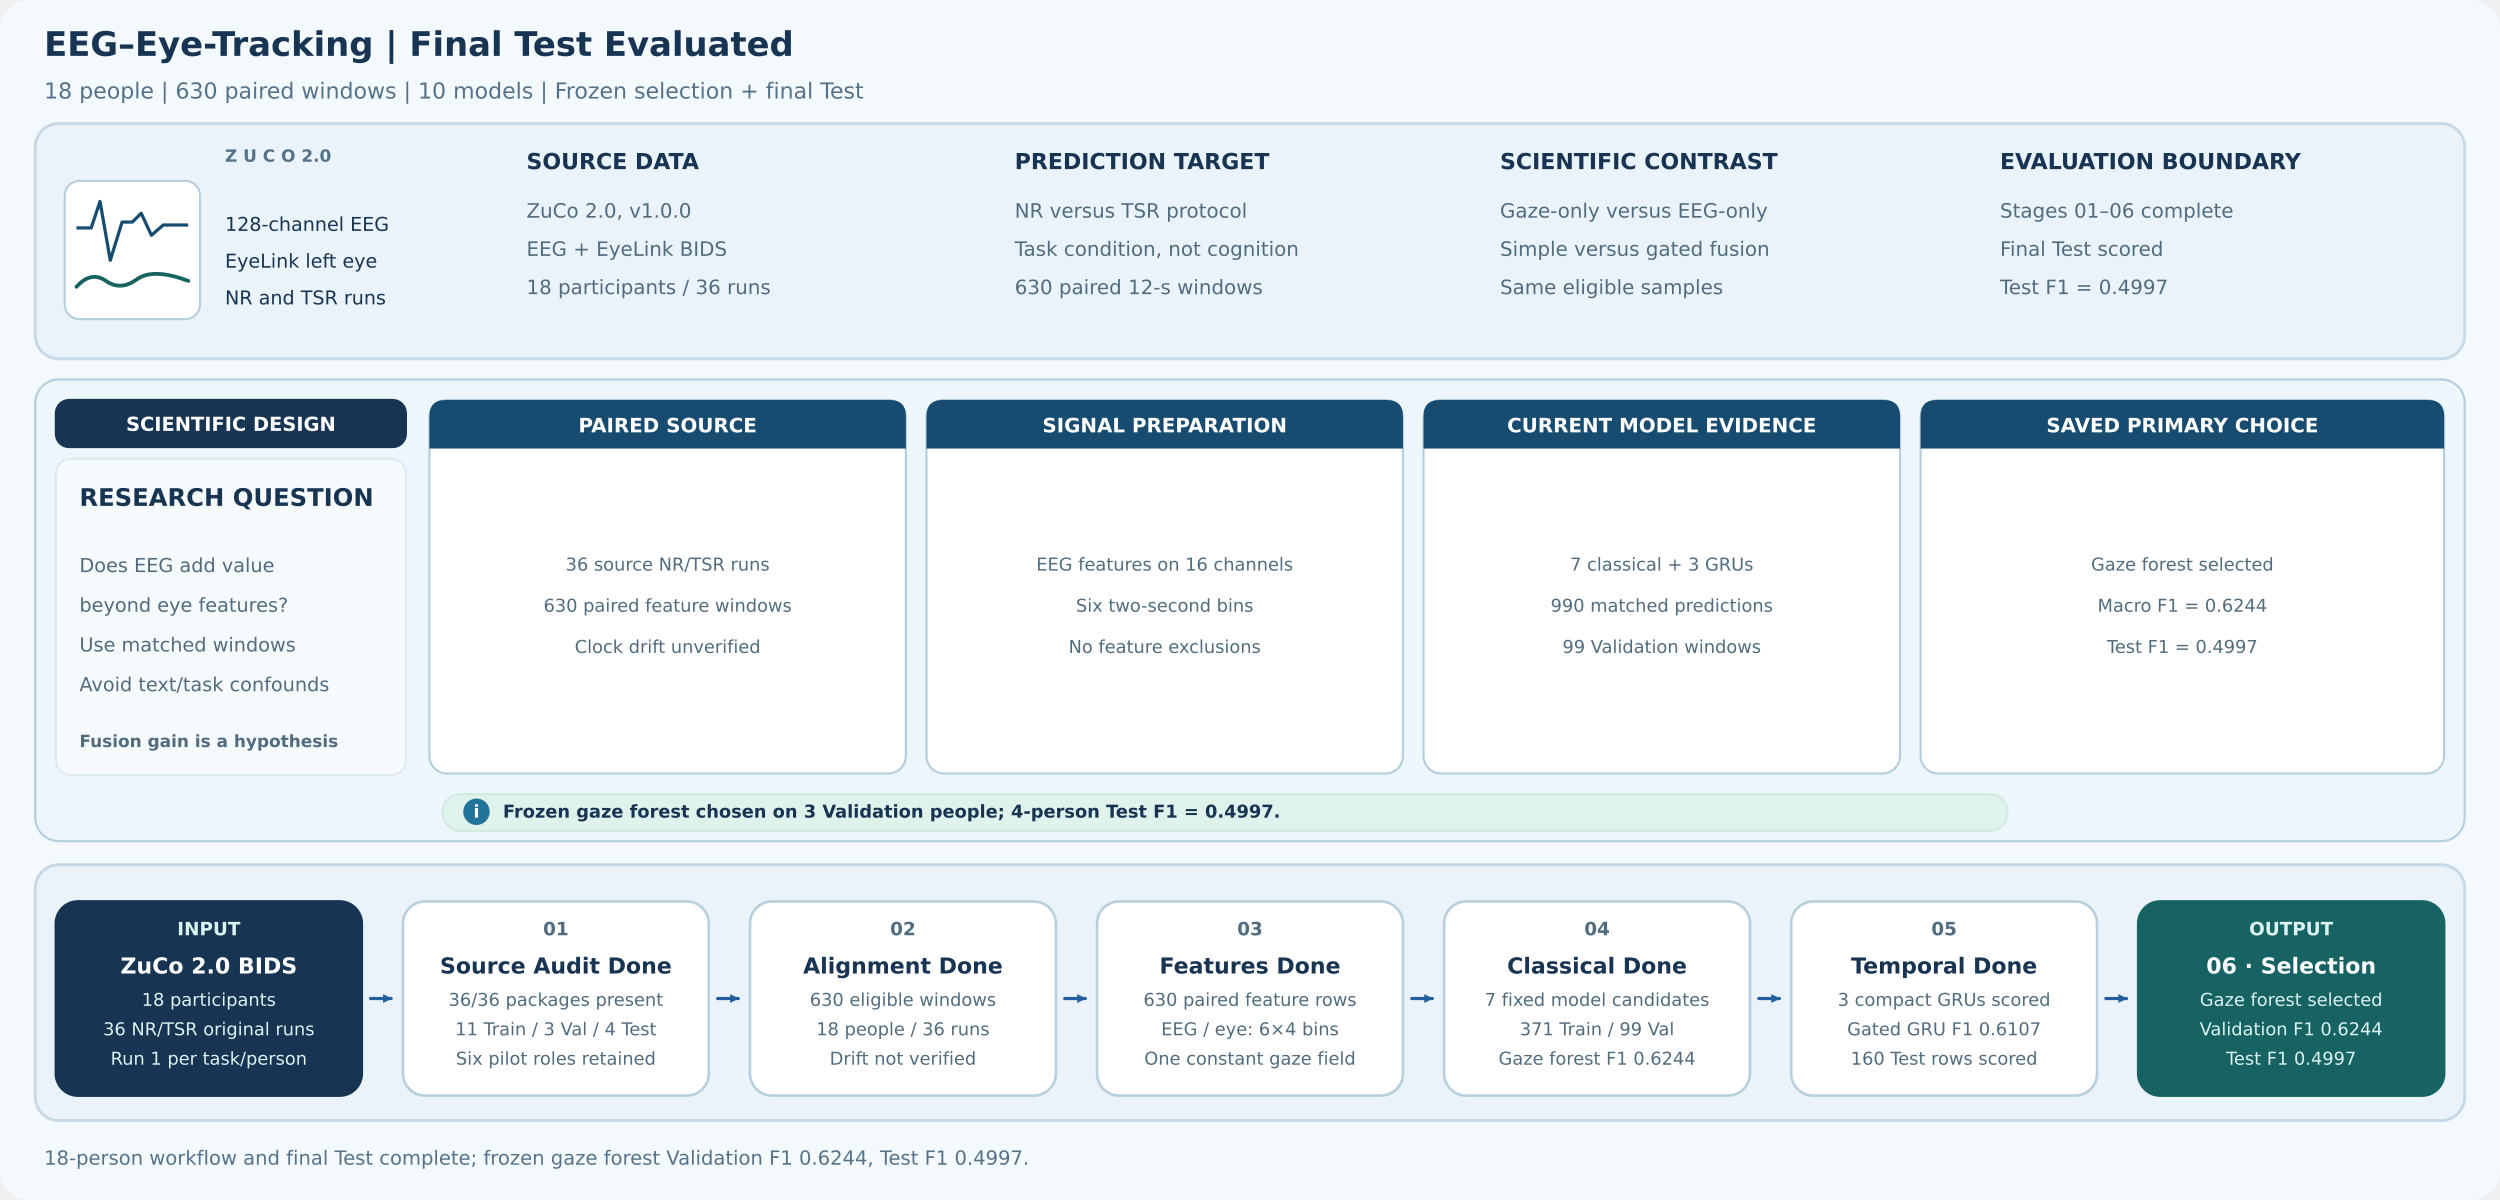
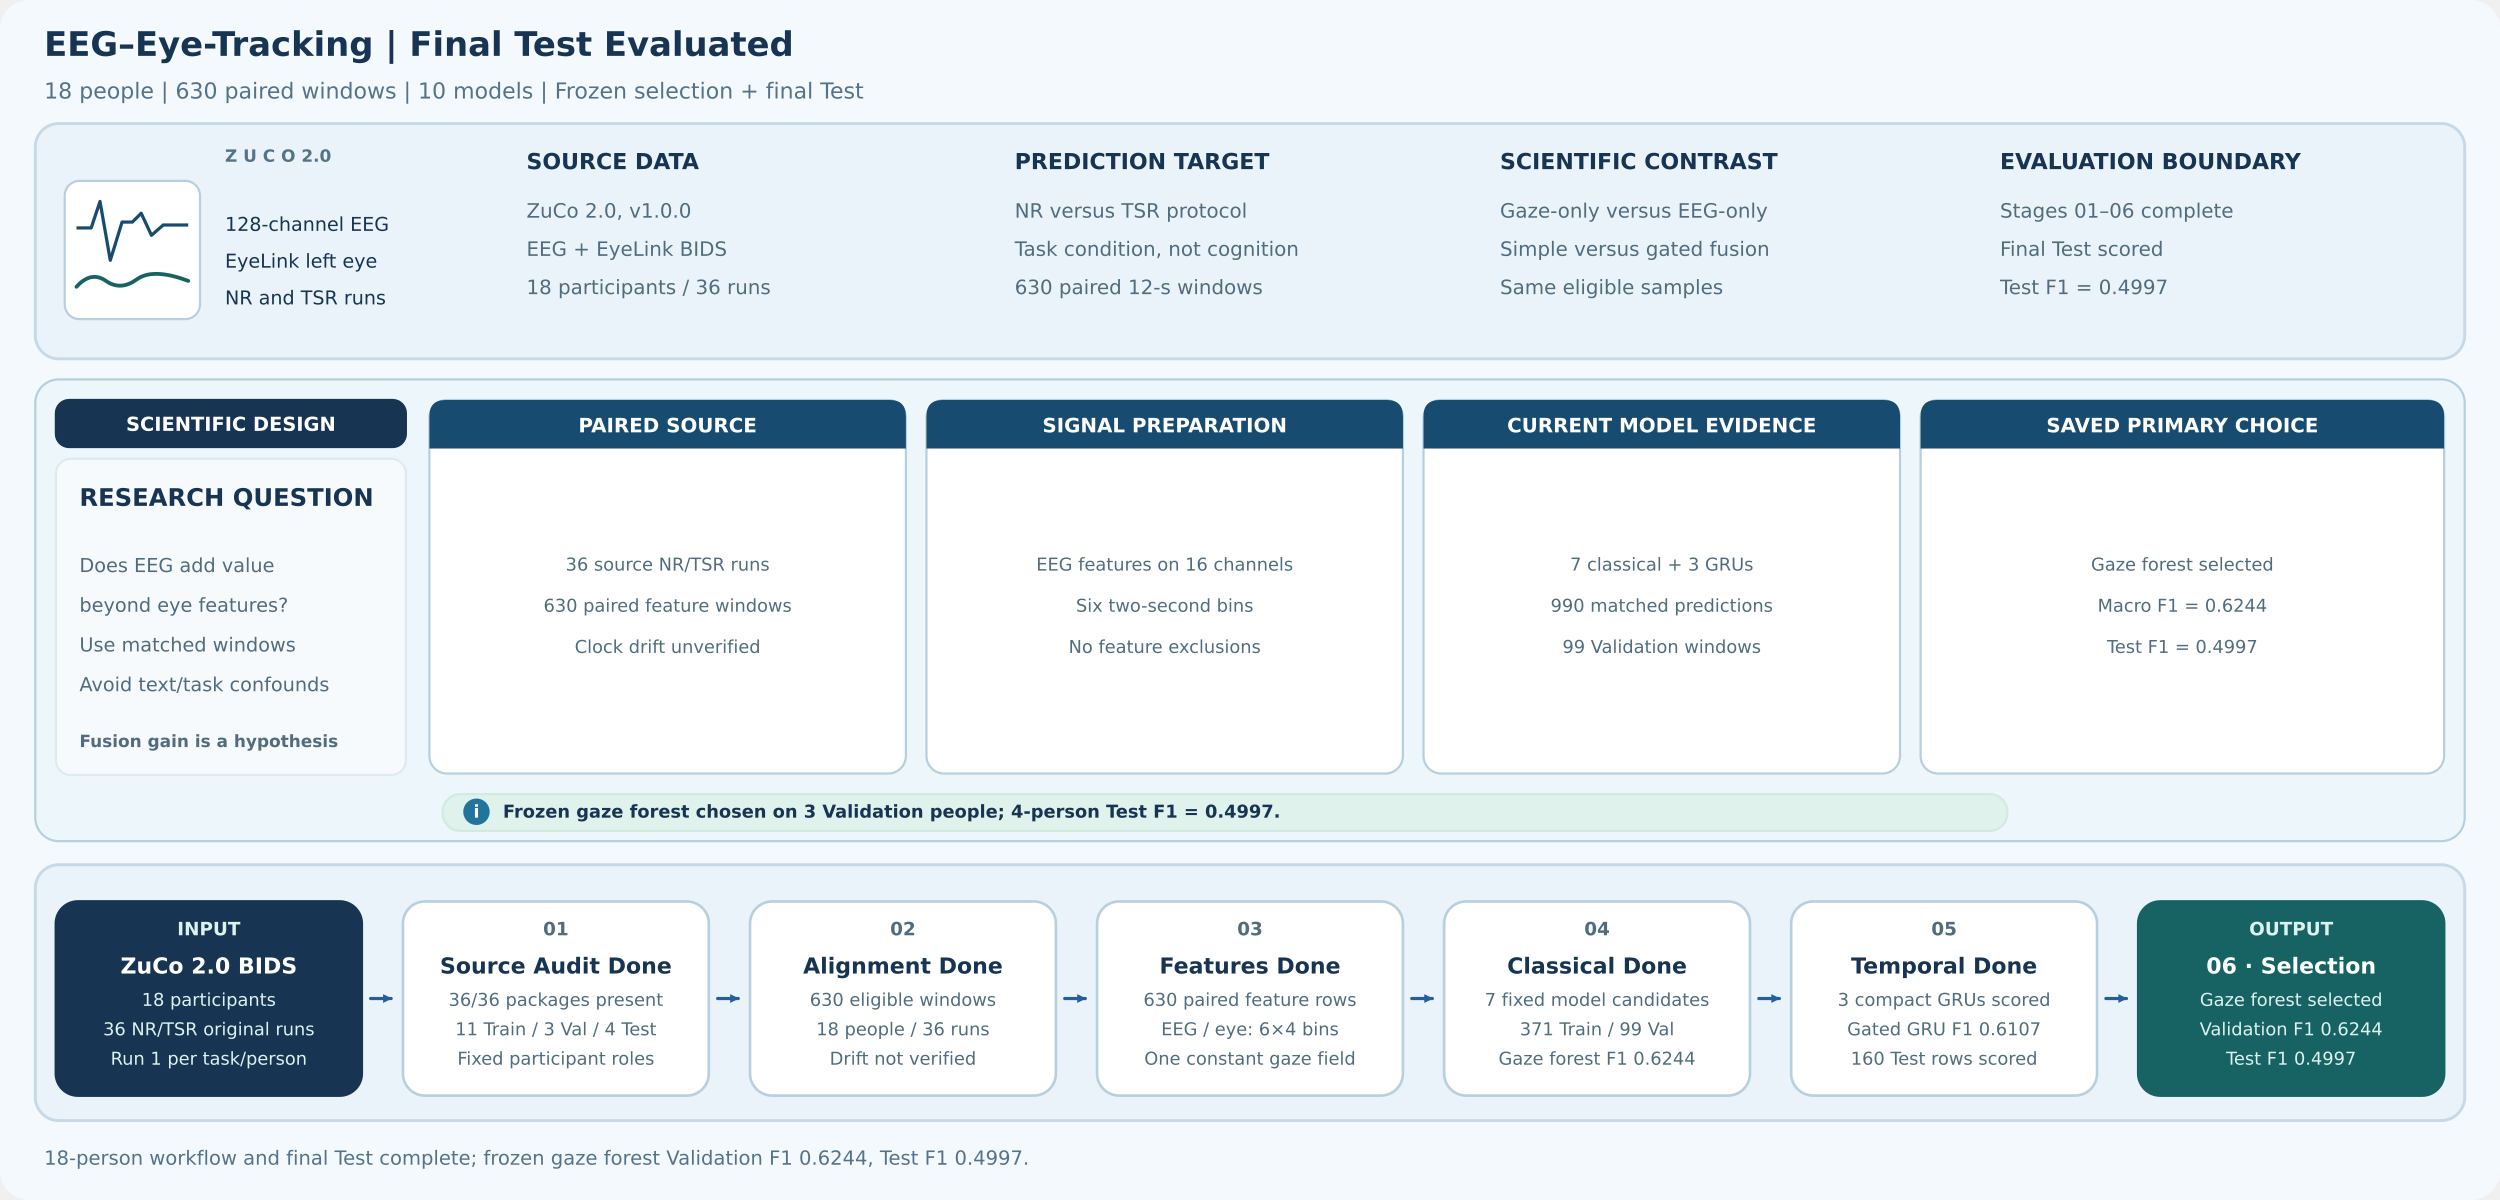
<svg xmlns="http://www.w3.org/2000/svg" width="1700" height="816" viewBox="0 0 1700 816" role="img" aria-labelledby="title desc">
  <defs>
    <marker id="arr" markerUnits="userSpaceOnUse" markerWidth="6" markerHeight="6" refX="5.5" refY="3" orient="auto">
      <path d="M0 0 L6 3 L0 6 Z" fill="#245E9D" />
    </marker>
    <style>text { font-family: DejaVu Sans, Arial, sans-serif; font-weight: 400; }
.figure-title { font-size:23px; font-weight:700; fill:#173453; }
.subtitle { font-size:15px; fill:#54738A; }
.source-heading { font-size:11.5px; font-weight:700; fill:#53738A; }
.source-label { font-size:13px; fill:#173453; }
.context-heading { font-size:15px; font-weight:700; fill:#173453; }
.context-body { font-size:13.5px; fill:#506C7E; }
.section-label { font-size:13.2px; font-weight:700; fill:#FFFFFF; }
.focus-heading { font-size:16.5px; font-weight:700; fill:#173453; }
.focus-body { font-size:13.1px; fill:#506C7E; }
.qualification { font-size:11.5px; font-weight:700; fill:#506C7E; }
.card-heading { font-size:13.5px; font-weight:700; fill:#FFFFFF; }
.card-body { font-size:12.1px; fill:#506C7E; }
.chart-label { font-size:11.8px; fill:#506C7E; }
.scientific-note { font-size:12.1px; font-weight:700; fill:#173453; }
.workflow-id { font-size:12.5px; font-weight:700; fill:#506C7E; }
.workflow-heading { font-size:15px; font-weight:700; fill:#173453; }
.workflow-body { font-size:12.1px; fill:#506C7E; }
.terminal-id { font-size:12.5px; font-weight:700; fill:#DBF2EF; }
.terminal-heading { font-size:15px; font-weight:700; fill:#FFFFFF; }
.terminal-body { font-size:12.1px; fill:#DBF2EF; }
.footer { font-size:13.3px; fill:#54738A; }
.info-mark { font-size:12px; font-weight:700; fill:#FFFFFF; }</style>
  </defs>
  <rect id="canvas" x="0" y="0" width="1700" height="816" rx="20" fill="#F4F9FD" />
  <g id="band-0-header">
    <text id="text-001" x="30" y="38" class="figure-title" data-container="canvas">EEG–Eye-Tracking | Final Test Evaluated</text>
    <text id="text-002" x="30" y="67" class="subtitle" data-container="canvas">18 people | 630 paired windows | 10 models | Frozen selection + final Test</text>
  </g>
  <g id="band-1-context">
    <rect id="context-container" x="24" y="84" width="1652" height="160" rx="16" fill="#EAF3FA" stroke="#C7D9E6" stroke-width="2" />
    <g id="source-schematic" data-slot="replace-for-actual-data-source">
      <g id="paired-signal-icon">
        <rect x="44" y="123" width="92" height="94" rx="10" fill="#FFFFFF" stroke="#B8CFDE" stroke-width="1.5" />
        <path d="M52 155 L62 155 L68 137 L75 177 L83 151 L90 151 L96 145 L103 160 L111 153 L128 153" fill="none" stroke="#174B70" stroke-width="2.2" stroke-linejoin="round" />
        <path d="M52 195 Q62 184 72 191 T93 190 T128 191" fill="none" stroke="#176363" stroke-width="2.6" stroke-linecap="round" />
      </g>
      <text id="text-003" x="153" y="110" class="source-heading" data-container="context-container">Z U C O   2.0</text>
      <text id="text-004" x="153" y="157" class="source-label" data-container="context-container">128-channel EEG</text>
      <text id="text-005" x="153" y="182" class="source-label" data-container="context-container">EyeLink left eye</text>
      <text id="text-006" x="153" y="207" class="source-label" data-container="context-container">NR and TSR runs</text>
    </g>
    <g id="context-module-1">
      <text id="text-007" x="358" y="115" class="context-heading" data-container="context-container">SOURCE DATA</text>
      <text id="text-008" x="358" y="148" class="context-body" data-container="context-container">ZuCo 2.0, v1.0.0</text>
      <text id="text-009" x="358" y="174" class="context-body" data-container="context-container">EEG + EyeLink BIDS</text>
      <text id="text-010" x="358" y="200" class="context-body" data-container="context-container">18 participants / 36 runs</text>
    </g>
    <g id="context-module-2">
      <text id="text-011" x="690" y="115" class="context-heading" data-container="context-container">PREDICTION TARGET</text>
      <text id="text-012" x="690" y="148" class="context-body" data-container="context-container">NR versus TSR protocol</text>
      <text id="text-013" x="690" y="174" class="context-body" data-container="context-container">Task condition, not cognition</text>
      <text id="text-014" x="690" y="200" class="context-body" data-container="context-container">630 paired 12-s windows</text>
    </g>
    <g id="context-module-3">
      <text id="text-015" x="1020" y="115" class="context-heading" data-container="context-container">SCIENTIFIC CONTRAST</text>
      <text id="text-016" x="1020" y="148" class="context-body" data-container="context-container">Gaze-only versus EEG-only</text>
      <text id="text-017" x="1020" y="174" class="context-body" data-container="context-container">Simple versus gated fusion</text>
      <text id="text-018" x="1020" y="200" class="context-body" data-container="context-container">Same eligible samples</text>
    </g>
    <g id="context-module-4">
      <text id="text-019" x="1360" y="115" class="context-heading" data-container="context-container">EVALUATION BOUNDARY</text>
      <text id="text-020" x="1360" y="148" class="context-body" data-container="context-container">Stages 01–06 complete</text>
      <text id="text-021" x="1360" y="174" class="context-body" data-container="context-container">Final Test scored</text>
      <text id="text-022" x="1360" y="200" class="context-body" data-container="context-container">Test F1 = 0.4997</text>
    </g>
  </g>
  <g id="band-2-analysis">
    <rect id="analysis-container" x="24" y="258" width="1652" height="314" rx="16" fill="#EDF6FB" stroke="#B4CFE0" stroke-width="1.5" />
    <g id="analysis-focus">
      <rect id="section-label-box" x="38" y="272" width="238" height="32" rx="9" fill="#173453" stroke="#173453" stroke-width="1.5" />
      <text id="text-023" x="157" y="293" class="section-label" text-anchor="middle" data-container="section-label-box">SCIENTIFIC DESIGN</text>
      <rect id="focus-card" x="38" y="312" width="238" height="215" rx="10" fill="#F7FAFD" stroke="#DFEAF0" stroke-width="1.5" />
      <text id="text-024" x="54" y="344" class="focus-heading" data-container="focus-card">RESEARCH QUESTION</text>
      <text id="text-025" x="54" y="389" class="focus-body" data-container="focus-card">Does EEG add value</text>
      <text id="text-026" x="54" y="416" class="focus-body" data-container="focus-card">beyond eye features?</text>
      <text id="text-027" x="54" y="443" class="focus-body" data-container="focus-card">Use matched windows</text>
      <text id="text-028" x="54" y="470" class="focus-body" data-container="focus-card">Avoid text/task confounds</text>
      <text id="text-029" x="54" y="508" class="qualification" data-container="focus-card">Fusion gain is a hypothesis</text>
    </g>
    <g id="evidence-panel-1">
      <rect id="evidence-card-1" x="292" y="272" width="324" height="254" rx="12" fill="#FFFFFF" stroke="#B6CFDE" stroke-width="1.5" />
      <path id="evidence-header-1" d="M303 272 H605 Q616 272 616 283 V305 H292 V283 Q292 272 303 272 Z" fill="#174B70" />
      <text id="text-030" x="454.0" y="294" class="card-heading" text-anchor="middle" data-container="evidence-card-1">PAIRED SOURCE</text>
      <g id="evidence-content-1" data-slot="scientific-content">
        <text id="text-031" x="454.0" y="388" class="card-body" text-anchor="middle" data-container="evidence-card-1">36 source NR/TSR runs</text>
        <text id="text-032" x="454.0" y="416" class="card-body" text-anchor="middle" data-container="evidence-card-1">630 paired feature windows</text>
        <text id="text-033" x="454.0" y="444" class="card-body" text-anchor="middle" data-container="evidence-card-1">Clock drift unverified</text>
      </g>
    </g>
    <g id="evidence-panel-2">
      <rect id="evidence-card-2" x="630" y="272" width="324" height="254" rx="12" fill="#FFFFFF" stroke="#B6CFDE" stroke-width="1.5" />
      <path id="evidence-header-2" d="M641 272 H943 Q954 272 954 283 V305 H630 V283 Q630 272 641 272 Z" fill="#174B70" />
      <text id="text-034" x="792.0" y="294" class="card-heading" text-anchor="middle" data-container="evidence-card-2">SIGNAL PREPARATION</text>
      <g id="evidence-content-2" data-slot="scientific-content">
        <text id="text-035" x="792.0" y="388" class="card-body" text-anchor="middle" data-container="evidence-card-2">EEG features on 16 channels</text>
        <text id="text-036" x="792.0" y="416" class="card-body" text-anchor="middle" data-container="evidence-card-2">Six two-second bins</text>
        <text id="text-037" x="792.0" y="444" class="card-body" text-anchor="middle" data-container="evidence-card-2">No feature exclusions</text>
      </g>
    </g>
    <g id="evidence-panel-3">
      <rect id="evidence-card-3" x="968" y="272" width="324" height="254" rx="12" fill="#FFFFFF" stroke="#B6CFDE" stroke-width="1.5" />
      <path id="evidence-header-3" d="M979 272 H1281 Q1292 272 1292 283 V305 H968 V283 Q968 272 979 272 Z" fill="#174B70" />
      <text id="text-038" x="1130.0" y="294" class="card-heading" text-anchor="middle" data-container="evidence-card-3">CURRENT MODEL EVIDENCE</text>
      <g id="evidence-content-3" data-slot="scientific-content">
        <text id="text-039" x="1130.0" y="388" class="card-body" text-anchor="middle" data-container="evidence-card-3">7 classical + 3 GRUs</text>
        <text id="text-040" x="1130.0" y="416" class="card-body" text-anchor="middle" data-container="evidence-card-3">990 matched predictions</text>
        <text id="text-041" x="1130.0" y="444" class="card-body" text-anchor="middle" data-container="evidence-card-3">99 Validation windows</text>
      </g>
    </g>
    <g id="evidence-panel-4">
      <rect id="evidence-card-4" x="1306" y="272" width="356" height="254" rx="12" fill="#FFFFFF" stroke="#B6CFDE" stroke-width="1.5" />
      <path id="evidence-header-4" d="M1317 272 H1651 Q1662 272 1662 283 V305 H1306 V283 Q1306 272 1317 272 Z" fill="#174B70" />
      <text id="text-042" x="1484.0" y="294" class="card-heading" text-anchor="middle" data-container="evidence-card-4">SAVED PRIMARY CHOICE</text>
      <g id="evidence-content-4" data-slot="scientific-content">
        <text id="text-043" x="1484.0" y="388" class="card-body" text-anchor="middle" data-container="evidence-card-4">Gaze forest selected</text>
        <text id="text-044" x="1484.0" y="416" class="card-body" text-anchor="middle" data-container="evidence-card-4">Macro F1 = 0.6244</text>
        <text id="text-045" x="1484.0" y="444" class="card-body" text-anchor="middle" data-container="evidence-card-4">Test F1 = 0.4997</text>
      </g>
    </g>
    <g id="optional-scientific-note" data-optional="true">
      <rect id="note-strip" x="301" y="540" width="1064" height="25" rx="12" fill="#E0F2EC" stroke="#D3EAE2" stroke-width="1.5" />
      <circle cx="324" cy="552" r="9" fill="#23749A" />
      <text id="text-046" x="324" y="556" class="info-mark" text-anchor="middle">i</text>
      <text id="text-047" x="342" y="556" class="scientific-note" data-container="note-strip">Frozen gaze forest chosen on 3 Validation people; 4-person Test F1 = 0.4997.</text>
    </g>
  </g>
  <g id="band-3-workflow">
    <rect id="workflow-container" x="24" y="588" width="1652" height="174" rx="16" fill="#EAF3FA" stroke="#C7D9E6" stroke-width="2" />
    <g id="workflow-input">
      <rect id="workflow-node-0" x="38" y="613" width="208" height="132" rx="15" fill="#173453" stroke="#173453" stroke-width="1.8" />
      <text id="text-048" x="142" y="636" class="terminal-id" text-anchor="middle" data-container="workflow-node-0">INPUT</text>
      <text id="text-049" x="142" y="662" class="terminal-heading" text-anchor="middle" data-container="workflow-node-0">ZuCo 2.0 BIDS</text>
      <text id="text-050" x="142" y="684" class="terminal-body" text-anchor="middle" data-container="workflow-node-0">18 participants</text>
      <text id="text-051" x="142" y="704" class="terminal-body" text-anchor="middle" data-container="workflow-node-0">36 NR/TSR original runs</text>
      <text id="text-052" x="142" y="724" class="terminal-body" text-anchor="middle" data-container="workflow-node-0">Run 1 per task/person</text>
    </g>
    <path id="workflow-connector-0" d="M252 679 H266" fill="none" stroke="#245E9D" stroke-width="2.2" stroke-linecap="round" marker-end="url(#arr)" />
    <g id="workflow-process-1">
      <rect id="workflow-node-1" x="274" y="613" width="208" height="132" rx="15" fill="#FFFFFF" stroke="#B8CFDE" stroke-width="1.8" />
      <text id="text-053" x="378" y="636" class="workflow-id" text-anchor="middle" data-container="workflow-node-1">01</text>
      <text id="text-054" x="378" y="662" class="workflow-heading" text-anchor="middle" data-container="workflow-node-1">Source Audit Done</text>
      <text id="text-055" x="378" y="684" class="workflow-body" text-anchor="middle" data-container="workflow-node-1">36/36 packages present</text>
      <text id="text-056" x="378" y="704" class="workflow-body" text-anchor="middle" data-container="workflow-node-1">11 Train / 3 Val / 4 Test</text>
-       <text id="text-057" x="378" y="724" class="workflow-body" text-anchor="middle" data-container="workflow-node-1">Six pilot roles retained</text>
+       <text id="text-057" x="378" y="724" class="workflow-body" text-anchor="middle" data-container="workflow-node-1">Fixed participant roles</text>
    </g>
    <path id="workflow-connector-1" d="M488 679 H502" fill="none" stroke="#245E9D" stroke-width="2.2" stroke-linecap="round" marker-end="url(#arr)" />
    <g id="workflow-process-2">
      <rect id="workflow-node-2" x="510" y="613" width="208" height="132" rx="15" fill="#FFFFFF" stroke="#B8CFDE" stroke-width="1.8" />
      <text id="text-058" x="614" y="636" class="workflow-id" text-anchor="middle" data-container="workflow-node-2">02</text>
      <text id="text-059" x="614" y="662" class="workflow-heading" text-anchor="middle" data-container="workflow-node-2">Alignment Done</text>
      <text id="text-060" x="614" y="684" class="workflow-body" text-anchor="middle" data-container="workflow-node-2">630 eligible windows</text>
      <text id="text-061" x="614" y="704" class="workflow-body" text-anchor="middle" data-container="workflow-node-2">18 people / 36 runs</text>
      <text id="text-062" x="614" y="724" class="workflow-body" text-anchor="middle" data-container="workflow-node-2">Drift not verified</text>
    </g>
    <path id="workflow-connector-2" d="M724 679 H738" fill="none" stroke="#245E9D" stroke-width="2.2" stroke-linecap="round" marker-end="url(#arr)" />
    <g id="workflow-process-3">
      <rect id="workflow-node-3" x="746" y="613" width="208" height="132" rx="15" fill="#FFFFFF" stroke="#B8CFDE" stroke-width="1.8" />
      <text id="text-063" x="850" y="636" class="workflow-id" text-anchor="middle" data-container="workflow-node-3">03</text>
      <text id="text-064" x="850" y="662" class="workflow-heading" text-anchor="middle" data-container="workflow-node-3">Features Done</text>
      <text id="text-065" x="850" y="684" class="workflow-body" text-anchor="middle" data-container="workflow-node-3">630 paired feature rows</text>
      <text id="text-066" x="850" y="704" class="workflow-body" text-anchor="middle" data-container="workflow-node-3">EEG / eye: 6×4 bins</text>
      <text id="text-067" x="850" y="724" class="workflow-body" text-anchor="middle" data-container="workflow-node-3">One constant gaze field</text>
    </g>
    <path id="workflow-connector-3" d="M960 679 H974" fill="none" stroke="#245E9D" stroke-width="2.2" stroke-linecap="round" marker-end="url(#arr)" />
    <g id="workflow-process-4">
      <rect id="workflow-node-4" x="982" y="613" width="208" height="132" rx="15" fill="#FFFFFF" stroke="#B8CFDE" stroke-width="1.8" />
      <text id="text-068" x="1086" y="636" class="workflow-id" text-anchor="middle" data-container="workflow-node-4">04</text>
      <text id="text-069" x="1086" y="662" class="workflow-heading" text-anchor="middle" data-container="workflow-node-4">Classical Done</text>
      <text id="text-070" x="1086" y="684" class="workflow-body" text-anchor="middle" data-container="workflow-node-4">7 fixed model candidates</text>
      <text id="text-071" x="1086" y="704" class="workflow-body" text-anchor="middle" data-container="workflow-node-4">371 Train / 99 Val</text>
      <text id="text-072" x="1086" y="724" class="workflow-body" text-anchor="middle" data-container="workflow-node-4">Gaze forest F1 0.6244</text>
    </g>
    <path id="workflow-connector-4" d="M1196 679 H1210" fill="none" stroke="#245E9D" stroke-width="2.2" stroke-linecap="round" marker-end="url(#arr)" />
    <g id="workflow-process-5">
      <rect id="workflow-node-5" x="1218" y="613" width="208" height="132" rx="15" fill="#FFFFFF" stroke="#B8CFDE" stroke-width="1.8" />
      <text id="text-073" x="1322" y="636" class="workflow-id" text-anchor="middle" data-container="workflow-node-5">05</text>
      <text id="text-074" x="1322" y="662" class="workflow-heading" text-anchor="middle" data-container="workflow-node-5">Temporal Done</text>
      <text id="text-075" x="1322" y="684" class="workflow-body" text-anchor="middle" data-container="workflow-node-5">3 compact GRUs scored</text>
      <text id="text-076" x="1322" y="704" class="workflow-body" text-anchor="middle" data-container="workflow-node-5">Gated GRU F1 0.6107</text>
      <text id="text-077" x="1322" y="724" class="workflow-body" text-anchor="middle" data-container="workflow-node-5">160 Test rows scored</text>
    </g>
    <path id="workflow-connector-5" d="M1432 679 H1446" fill="none" stroke="#245E9D" stroke-width="2.2" stroke-linecap="round" marker-end="url(#arr)" />
    <g id="workflow-output">
      <rect id="workflow-node-6" x="1454" y="613" width="208" height="132" rx="15" fill="#176363" stroke="#176363" stroke-width="1.8" />
      <text id="text-078" x="1558" y="636" class="terminal-id" text-anchor="middle" data-container="workflow-node-6">OUTPUT</text>
      <text id="text-079" x="1558" y="662" class="terminal-heading" text-anchor="middle" data-container="workflow-node-6">06 · Selection</text>
      <text id="text-080" x="1558" y="684" class="terminal-body" text-anchor="middle" data-container="workflow-node-6">Gaze forest selected</text>
      <text id="text-081" x="1558" y="704" class="terminal-body" text-anchor="middle" data-container="workflow-node-6">Validation F1 0.6244</text>
      <text id="text-082" x="1558" y="724" class="terminal-body" text-anchor="middle" data-container="workflow-node-6">Test F1 0.4997</text>
    </g>
  </g>
  <g id="band-4-summary">
    <text id="text-083" x="30" y="792" class="footer" data-container="canvas">18-person workflow and final Test complete; frozen gaze forest Validation F1 0.6244, Test F1 0.4997.</text>
  </g>
</svg>
